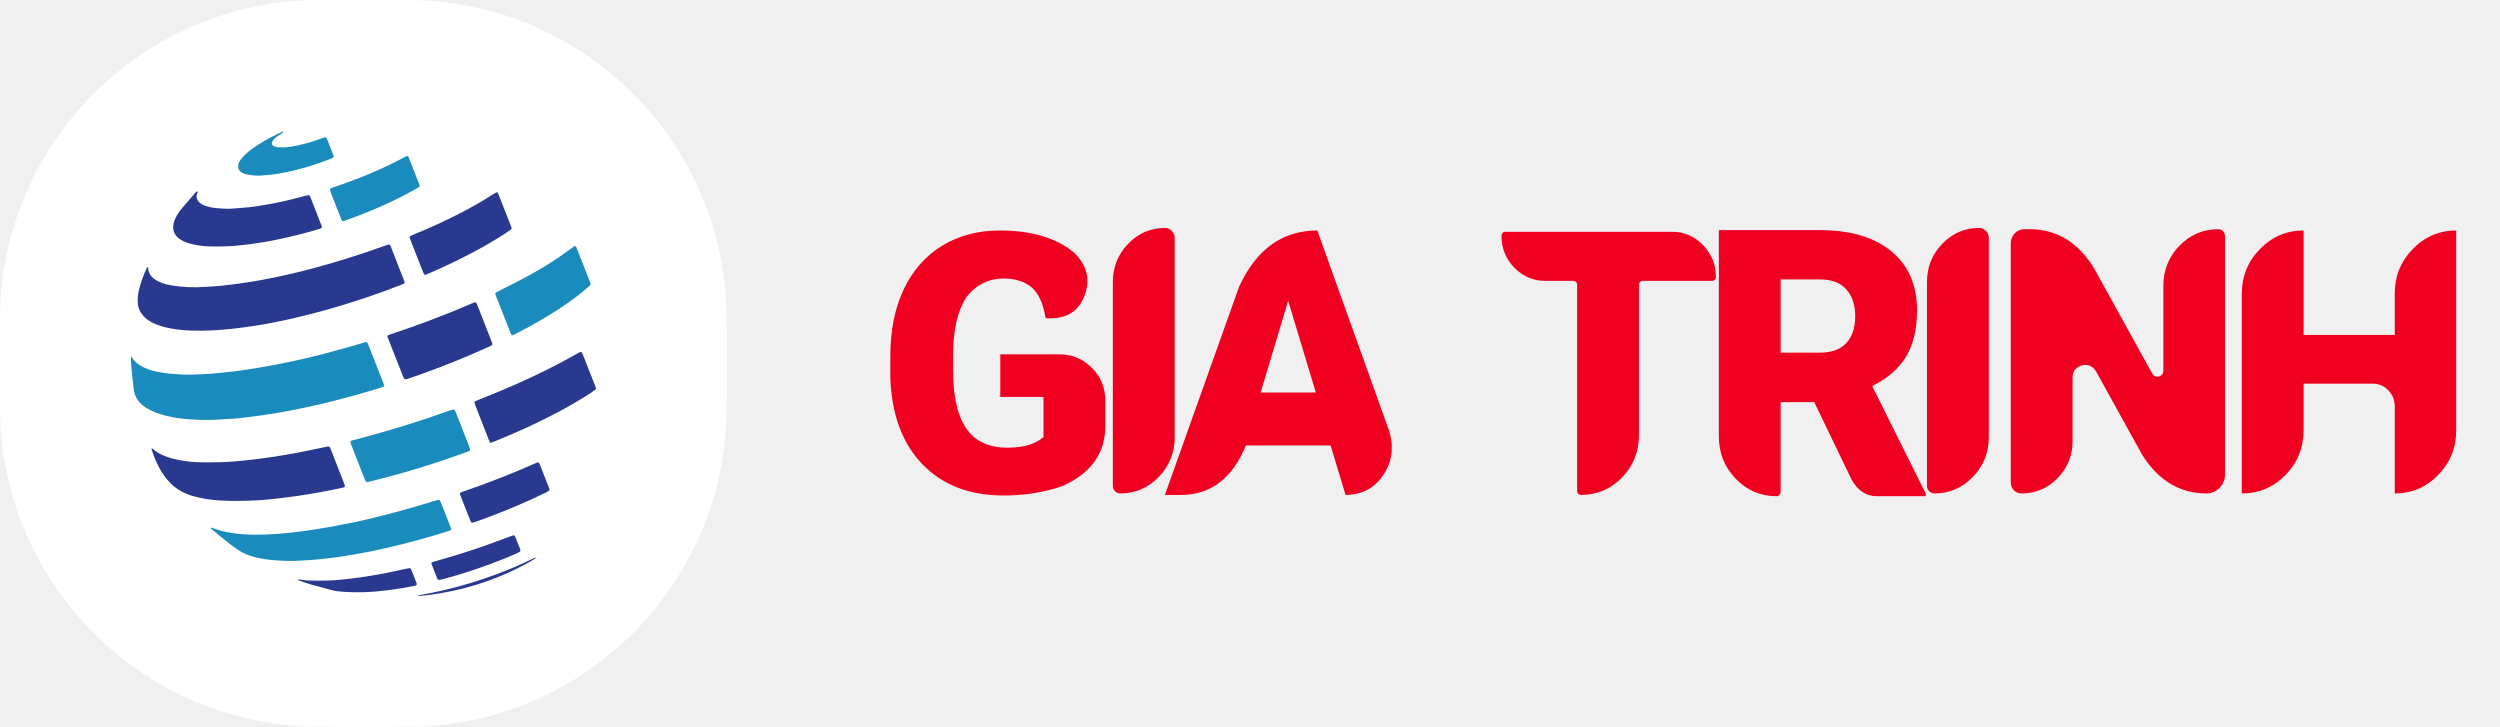
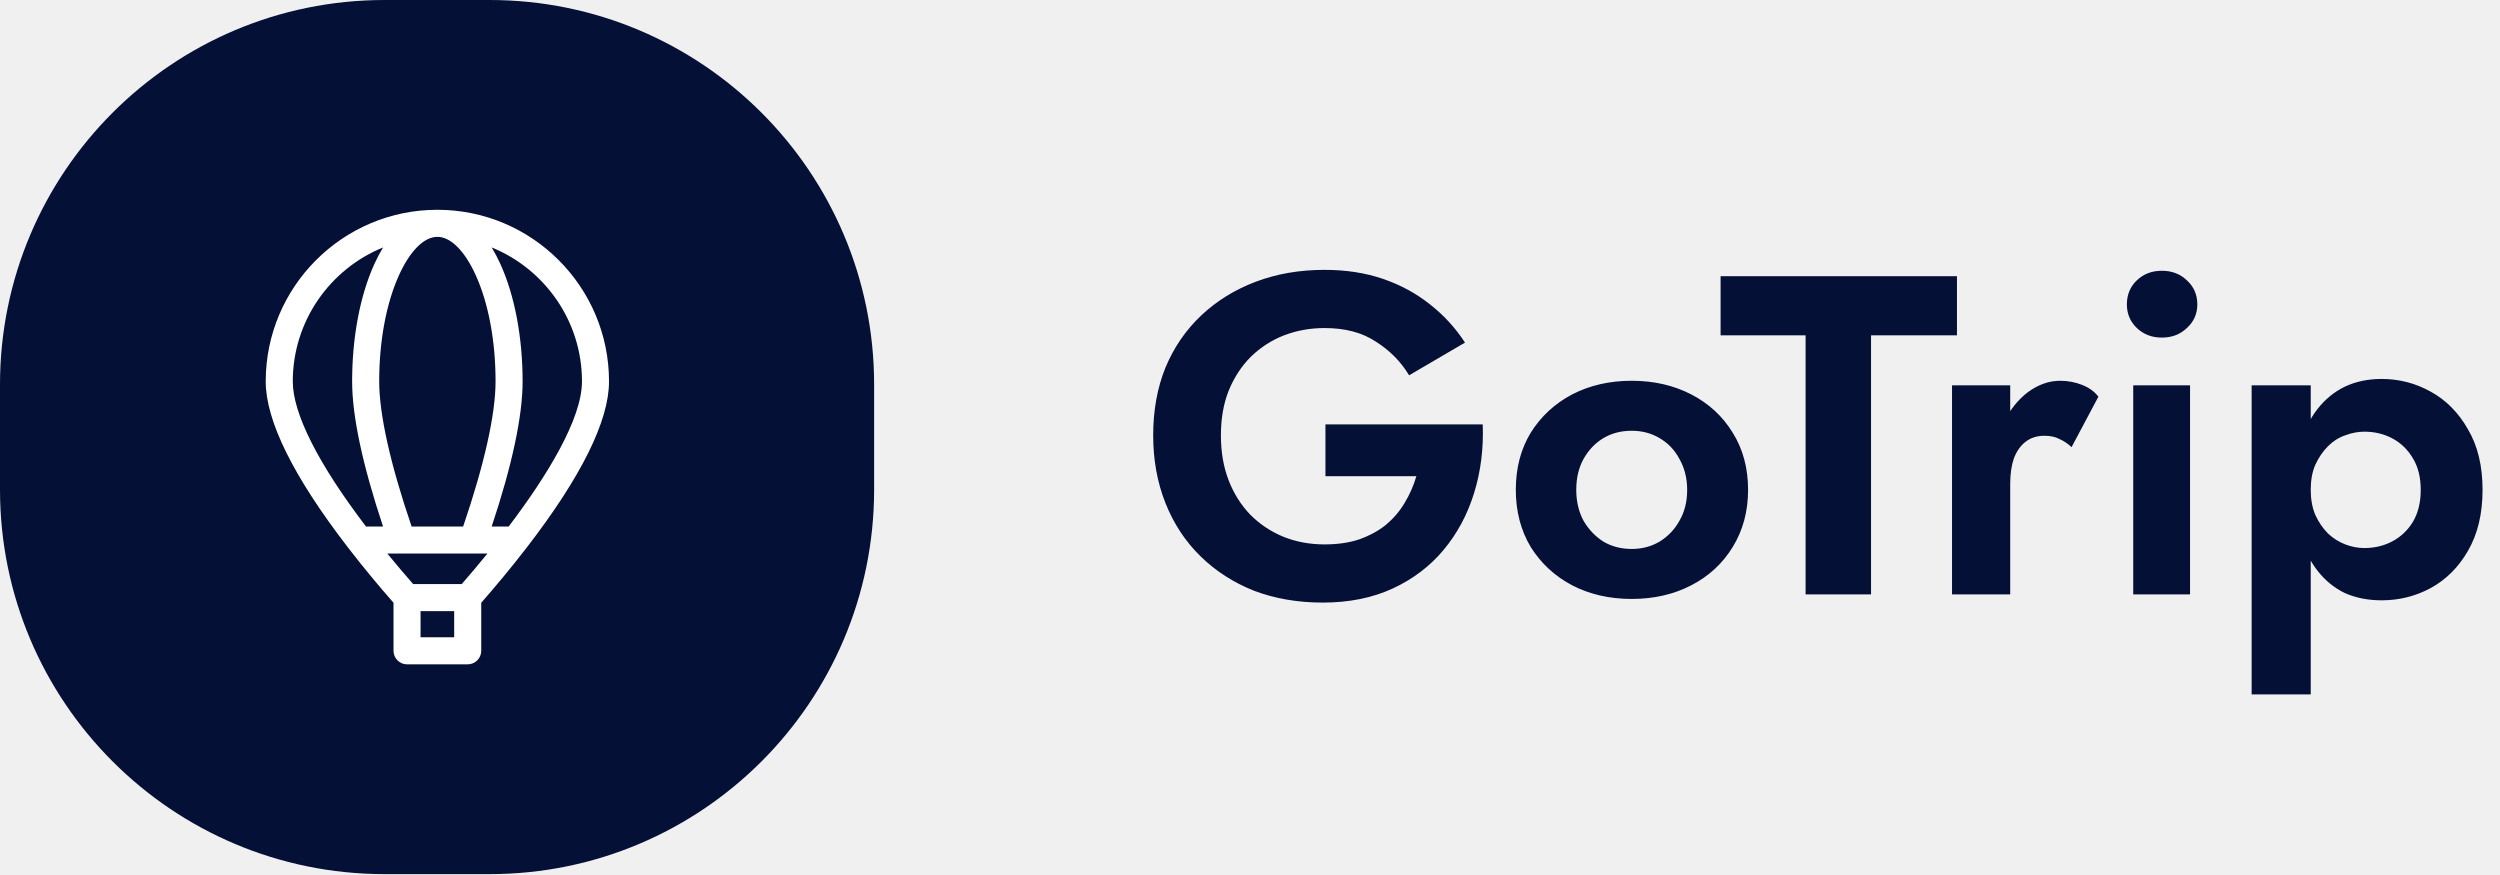
- <svg xmlns="http://www.w3.org/2000/svg" width="172" height="50" viewBox="0 0 172 50" fill="none">
-   <rect width="50" height="50" rx="24" fill="white" />
-   <path d="M28 0H22C9.85 0 0 9.85 0 22V28C0 40.15 9.85 50 22 50H28C40.15 50 50 40.15 50 28V22C50 9.85 40.15 0 28 0Z" fill="white" />
-   <path d="M10.18 18.371C10.187 18.395 10.193 18.405 10.193 18.416C10.203 18.834 10.444 19.116 10.816 19.319C11.115 19.483 11.444 19.576 11.781 19.632C12.545 19.759 13.313 19.794 14.087 19.739C14.16 19.734 14.234 19.726 14.307 19.723C15.005 19.696 15.697 19.612 16.388 19.518C17.503 19.367 18.606 19.161 19.701 18.914C21.058 18.608 22.394 18.237 23.719 17.83C24.649 17.545 25.57 17.234 26.482 16.904C26.562 16.875 26.643 16.849 26.724 16.825C26.769 16.812 26.821 16.838 26.844 16.88C26.854 16.901 26.869 16.92 26.877 16.941C27.191 17.743 27.504 18.544 27.817 19.346C27.826 19.367 27.831 19.39 27.837 19.411C27.848 19.447 27.817 19.507 27.776 19.524C27.687 19.562 27.596 19.598 27.506 19.632C26.728 19.937 25.941 20.22 25.146 20.487C23.51 21.035 21.852 21.516 20.163 21.902C19.271 22.106 18.375 22.287 17.469 22.424C16.925 22.506 16.38 22.579 15.833 22.636C14.943 22.728 14.052 22.776 13.156 22.744C12.507 22.721 11.862 22.653 11.235 22.481C10.976 22.411 10.726 22.32 10.489 22.199C10.273 22.088 10.075 21.954 9.91 21.783C9.657 21.52 9.508 21.216 9.481 20.862C9.455 20.529 9.493 20.203 9.576 19.88C9.703 19.381 9.886 18.899 10.105 18.428C10.116 18.404 10.152 18.391 10.18 18.37L10.18 18.371Z" fill="#2A3990" />
-   <path d="M9 24.5C9.053 24.562 9.08 24.585 9.097 24.613C9.284 24.925 9.573 25.13 9.907 25.286C10.204 25.424 10.518 25.519 10.843 25.583C11.214 25.657 11.589 25.708 11.969 25.733C12.361 25.759 12.751 25.786 13.144 25.776C13.744 25.761 14.344 25.733 14.941 25.673C15.184 25.649 15.427 25.623 15.671 25.598C16.476 25.517 17.271 25.39 18.066 25.253C18.957 25.099 19.843 24.923 20.723 24.723C21.865 24.464 22.994 24.16 24.118 23.84C24.458 23.744 24.795 23.642 25.134 23.543C25.2 23.524 25.258 23.549 25.286 23.604C25.306 23.645 25.329 23.686 25.346 23.729C25.69 24.605 26.034 25.481 26.377 26.358C26.398 26.411 26.416 26.466 26.429 26.521C26.438 26.558 26.413 26.589 26.38 26.603C26.29 26.64 26.2 26.674 26.107 26.703C25.118 27.003 24.123 27.286 23.119 27.541C22.044 27.815 20.962 28.058 19.871 28.266C19.259 28.382 18.646 28.491 18.027 28.571C17.566 28.631 17.106 28.694 16.644 28.75C16.402 28.78 16.158 28.805 15.913 28.817C15.191 28.854 14.47 28.918 13.747 28.886C13.11 28.858 12.475 28.823 11.849 28.699C11.332 28.599 10.829 28.461 10.359 28.229C10.175 28.137 10 28.033 9.841 27.907C9.46 27.604 9.248 27.219 9.197 26.756C9.158 26.406 9.116 26.055 9.077 25.704C9.069 25.636 9.066 25.568 9.06 25.5C9.041 25.262 9.02 25.024 9.003 24.785C8.997 24.705 9.003 24.626 9.003 24.5H9Z" fill="#1A8BBD" />
-   <path d="M10.426 30.845C10.459 30.857 10.487 30.86 10.503 30.873C10.805 31.152 11.172 31.329 11.567 31.461C11.961 31.592 12.369 31.667 12.78 31.726C13.278 31.797 13.78 31.811 14.283 31.811C14.883 31.811 15.481 31.797 16.081 31.75C17.18 31.663 18.27 31.519 19.355 31.341C20.392 31.17 21.421 30.964 22.446 30.741C22.493 30.731 22.542 30.716 22.59 30.717C22.623 30.718 22.666 30.736 22.683 30.76C22.717 30.806 22.739 30.862 22.759 30.914C23.068 31.705 23.377 32.496 23.686 33.287C23.702 33.33 23.715 33.374 23.728 33.417C23.739 33.458 23.707 33.521 23.668 33.53C23.538 33.561 23.407 33.591 23.277 33.619C22.453 33.794 21.624 33.941 20.791 34.073C20.382 34.138 19.968 34.186 19.556 34.239C19.253 34.277 18.95 34.316 18.645 34.346C18.328 34.377 18.012 34.407 17.694 34.423C16.825 34.465 15.955 34.487 15.086 34.43C14.45 34.388 13.823 34.293 13.212 34.113C12.498 33.902 11.927 33.514 11.476 32.965C11.229 32.664 11.029 32.339 10.861 31.997C10.693 31.655 10.55 31.305 10.438 30.943C10.43 30.913 10.432 30.881 10.429 30.845H10.426Z" fill="#2A3990" />
-   <path d="M14.459 36.327C14.504 36.305 14.552 36.3 14.6 36.316C14.681 36.343 14.76 36.373 14.84 36.401C15.311 36.572 15.803 36.661 16.303 36.719C16.925 36.791 17.55 36.798 18.175 36.78C18.677 36.766 19.178 36.73 19.677 36.676C19.908 36.651 20.139 36.624 20.37 36.6C21.161 36.516 21.945 36.386 22.726 36.247C23.592 36.093 24.454 35.921 25.308 35.72C26.816 35.365 28.306 34.95 29.782 34.496C29.898 34.46 30.016 34.427 30.133 34.396C30.196 34.379 30.257 34.409 30.282 34.465C30.307 34.516 30.332 34.569 30.354 34.621C30.564 35.156 30.774 35.69 30.983 36.225C31.004 36.278 31.019 36.334 31.034 36.389C31.046 36.43 31.015 36.476 30.966 36.495C30.921 36.513 30.877 36.532 30.83 36.547C29.401 36.992 27.959 37.392 26.494 37.722C25.744 37.891 24.991 38.043 24.231 38.171C23.678 38.265 23.122 38.353 22.561 38.41C22.233 38.443 21.906 38.495 21.576 38.515C20.941 38.552 20.305 38.615 19.667 38.587C19.056 38.561 18.443 38.534 17.843 38.403C17.605 38.352 17.369 38.293 17.139 38.212C16.85 38.111 16.586 37.973 16.337 37.803C15.911 37.512 15.512 37.193 15.119 36.867C14.9 36.685 14.683 36.501 14.464 36.318L14.458 36.327H14.459Z" fill="#1A8BBD" />
-   <path d="M13.625 13.169C13.6 13.233 13.569 13.296 13.55 13.361C13.48 13.592 13.56 13.785 13.74 13.948C13.848 14.046 13.979 14.107 14.117 14.157C14.31 14.228 14.514 14.277 14.72 14.3C15.207 14.354 15.694 14.389 16.185 14.337C16.501 14.304 16.819 14.294 17.135 14.258C17.682 14.194 18.223 14.104 18.762 14.001C19.494 13.862 20.215 13.689 20.932 13.493C21.002 13.474 21.072 13.453 21.143 13.436C21.243 13.411 21.296 13.439 21.341 13.536C21.351 13.557 21.362 13.577 21.37 13.599C21.617 14.228 21.865 14.858 22.11 15.488C22.127 15.531 22.144 15.577 22.144 15.62C22.144 15.649 22.122 15.693 22.096 15.704C22.019 15.738 21.937 15.762 21.855 15.786C20.643 16.146 19.411 16.44 18.16 16.657C17.559 16.761 16.953 16.838 16.344 16.897C15.709 16.959 15.074 16.963 14.438 16.953C14.044 16.947 13.659 16.893 13.276 16.812C13.048 16.764 12.828 16.693 12.621 16.595C12.467 16.523 12.324 16.434 12.205 16.318C12.022 16.137 11.921 15.926 11.915 15.674C11.908 15.428 11.975 15.201 12.086 14.983C12.201 14.756 12.341 14.541 12.507 14.343C12.816 13.976 13.132 13.614 13.447 13.251C13.47 13.225 13.495 13.197 13.527 13.183C13.557 13.171 13.596 13.178 13.631 13.177L13.627 13.17L13.625 13.169Z" fill="#2A3990" />
-   <path d="M33.737 30.475C33.694 30.389 33.657 30.33 33.632 30.268C33.318 29.467 33.004 28.666 32.692 27.864C32.671 27.81 32.658 27.755 32.645 27.7C32.636 27.662 32.654 27.629 32.688 27.613C32.774 27.571 32.863 27.532 32.952 27.497C33.831 27.151 34.703 26.788 35.564 26.406C36.978 25.777 38.363 25.097 39.7 24.334C40.004 24.16 40.011 24.16 40.128 24.461C40.396 25.145 40.664 25.828 40.932 26.512C40.957 26.576 40.984 26.64 40.998 26.706C41.004 26.735 40.993 26.78 40.971 26.799C40.889 26.867 40.802 26.93 40.712 26.989C39.992 27.463 39.245 27.898 38.481 28.307C37.036 29.08 35.541 29.757 34.013 30.374C33.935 30.405 33.855 30.433 33.738 30.477L33.737 30.475Z" fill="#2A3990" />
-   <path d="M25.251 33.17C25.214 33.153 25.183 33.148 25.173 33.132C25.142 33.083 25.116 33.032 25.096 32.978C24.782 32.177 24.467 31.375 24.154 30.574C24.137 30.531 24.126 30.486 24.113 30.443C24.097 30.385 24.132 30.329 24.197 30.312C24.62 30.198 25.044 30.084 25.467 29.969C27.289 29.473 29.085 28.904 30.857 28.273C30.959 28.237 31.064 28.206 31.169 28.175C31.209 28.163 31.279 28.192 31.295 28.225C31.32 28.277 31.347 28.328 31.367 28.382C31.677 29.173 31.986 29.964 32.294 30.756C32.316 30.809 32.33 30.864 32.344 30.919C32.355 30.957 32.323 31.014 32.281 31.031C32.215 31.06 32.148 31.089 32.079 31.113C31.38 31.355 30.683 31.605 29.978 31.836C28.523 32.314 27.049 32.734 25.558 33.103C25.452 33.129 25.345 33.149 25.251 33.17Z" fill="#1A8BBD" />
-   <path d="M26.654 23.108C26.732 23.032 26.829 23.013 26.92 22.983C27.807 22.686 28.687 22.377 29.561 22.049C30.491 21.699 31.411 21.328 32.322 20.937C32.367 20.918 32.411 20.898 32.455 20.879C32.736 20.759 32.747 20.75 32.863 21.047C33.125 21.721 33.391 22.393 33.655 23.065C33.718 23.226 33.78 23.386 33.842 23.546C33.854 23.578 33.864 23.611 33.873 23.643C33.884 23.681 33.859 23.745 33.823 23.763C33.714 23.815 33.606 23.868 33.496 23.918C32 24.597 30.473 25.208 28.918 25.762C28.621 25.868 28.323 25.972 28.025 26.074C27.98 26.089 27.93 26.096 27.882 26.098C27.861 26.099 27.828 26.087 27.82 26.072C27.783 26.014 27.75 25.954 27.725 25.89C27.505 25.336 27.288 24.78 27.07 24.226C26.953 23.927 26.832 23.629 26.718 23.329C26.69 23.256 26.653 23.182 26.655 23.106L26.654 23.108Z" fill="#2A3990" />
-   <path d="M40.637 19.556C40.576 19.674 40.474 19.741 40.385 19.819C39.947 20.199 39.481 20.552 39.001 20.886C37.863 21.68 36.651 22.367 35.407 23.006C35.365 23.029 35.319 23.045 35.274 23.063C35.246 23.074 35.193 23.054 35.181 23.026C35.152 22.964 35.121 22.901 35.096 22.838C34.778 22.026 34.459 21.215 34.141 20.403C34.12 20.349 34.102 20.295 34.084 20.24C34.068 20.195 34.086 20.144 34.127 20.122C34.212 20.076 34.298 20.032 34.384 19.989C34.868 19.744 35.355 19.504 35.834 19.252C36.697 18.798 37.538 18.311 38.343 17.77C38.679 17.544 39.005 17.301 39.336 17.067C39.404 17.018 39.472 16.97 39.543 16.927C39.556 16.919 39.594 16.93 39.605 16.944C39.634 16.98 39.66 17.019 39.676 17.062C39.986 17.852 40.294 18.643 40.602 19.434C40.618 19.476 40.627 19.521 40.638 19.555L40.637 19.556Z" fill="#1A8BBD" />
-   <path d="M29.245 18.915C29.172 18.878 29.149 18.826 29.128 18.772C28.97 18.366 28.81 17.96 28.65 17.554C28.508 17.191 28.366 16.827 28.225 16.463C28.209 16.42 28.188 16.377 28.185 16.333C28.183 16.303 28.201 16.258 28.225 16.245C28.332 16.19 28.443 16.142 28.554 16.096C29.54 15.69 30.508 15.251 31.454 14.772C32.315 14.336 33.154 13.867 33.958 13.345C34.018 13.305 34.081 13.27 34.145 13.237C34.164 13.228 34.193 13.235 34.226 13.235C34.255 13.293 34.291 13.353 34.316 13.416C34.602 14.143 34.886 14.869 35.17 15.596C35.178 15.618 35.187 15.639 35.193 15.66C35.205 15.708 35.198 15.755 35.158 15.785C35.074 15.85 34.985 15.913 34.896 15.973C34.138 16.476 33.348 16.932 32.539 17.361C31.538 17.892 30.513 18.377 29.469 18.829C29.393 18.862 29.314 18.889 29.246 18.914L29.245 18.915Z" fill="#2A3990" />
-   <path d="M23.603 15.222C23.526 15.191 23.5 15.139 23.479 15.086C23.411 14.916 23.345 14.745 23.279 14.574C23.108 14.136 22.935 13.7 22.765 13.262C22.736 13.188 22.714 13.111 22.695 13.033C22.691 13.017 22.708 12.984 22.725 12.976C22.8 12.941 22.877 12.907 22.957 12.88C23.52 12.691 24.079 12.49 24.632 12.275C25.717 11.854 26.774 11.383 27.79 10.833C27.853 10.799 27.919 10.768 27.985 10.738C28.016 10.723 28.062 10.738 28.08 10.765C28.091 10.784 28.109 10.802 28.116 10.824C28.364 11.453 28.611 12.082 28.859 12.711C28.863 12.722 28.865 12.734 28.868 12.745C28.881 12.791 28.868 12.843 28.828 12.867C28.726 12.931 28.625 12.994 28.52 13.052C27.512 13.613 26.465 14.108 25.389 14.548C24.897 14.749 24.396 14.932 23.899 15.121C23.798 15.159 23.693 15.191 23.602 15.222H23.603Z" fill="#1A8BBD" />
-   <path d="M37.809 33.698C37.794 33.726 37.789 33.754 37.771 33.764C37.701 33.809 37.629 33.853 37.553 33.889C36.945 34.184 36.331 34.465 35.708 34.733C34.729 35.153 33.737 35.543 32.729 35.898C32.65 35.927 32.567 35.948 32.484 35.967C32.467 35.971 32.44 35.952 32.423 35.938C32.406 35.922 32.39 35.903 32.383 35.882C32.139 35.263 31.896 34.643 31.653 34.023C31.649 34.012 31.648 34.001 31.645 33.99C31.634 33.955 31.668 33.895 31.709 33.879C31.765 33.856 31.822 33.834 31.879 33.814C33.568 33.233 35.228 32.588 36.853 31.866C36.897 31.846 36.943 31.83 36.988 31.814C37.018 31.803 37.071 31.821 37.084 31.847C37.105 31.888 37.127 31.928 37.145 31.971C37.352 32.494 37.558 33.017 37.764 33.541C37.785 33.593 37.795 33.65 37.809 33.698Z" fill="#2A3990" />
-   <path d="M19.493 9.001C19.492 9.059 19.481 9.111 19.424 9.149C19.285 9.241 19.146 9.334 19.011 9.432C18.914 9.501 18.829 9.584 18.766 9.683C18.742 9.721 18.726 9.765 18.713 9.809C18.687 9.896 18.738 10.001 18.822 10.042C18.931 10.097 19.047 10.133 19.171 10.137C19.416 10.146 19.659 10.145 19.903 10.108C20.618 10.002 21.309 9.815 21.984 9.575C22.075 9.543 22.164 9.505 22.256 9.473C22.396 9.424 22.454 9.445 22.507 9.58C22.659 9.963 22.805 10.348 22.954 10.733C22.969 10.771 22.942 10.834 22.906 10.85C22.84 10.881 22.775 10.91 22.708 10.937C21.582 11.388 20.417 11.725 19.212 11.939C18.803 12.011 18.388 12.043 17.974 12.077C17.667 12.102 17.364 12.064 17.062 12.018C16.904 11.995 16.754 11.941 16.62 11.86C16.465 11.766 16.384 11.635 16.387 11.46C16.389 11.333 16.414 11.212 16.482 11.101C16.561 10.972 16.655 10.853 16.76 10.742C16.956 10.537 17.178 10.36 17.41 10.192C17.953 9.801 18.546 9.482 19.156 9.192C19.243 9.151 19.333 9.113 19.417 9.07C19.447 9.054 19.467 9.023 19.493 9V9.001Z" fill="#1A8BBD" />
-   <path d="M35.806 37.892C35.788 37.924 35.782 37.952 35.765 37.961C35.67 38.012 35.575 38.063 35.476 38.106C34.678 38.452 33.866 38.766 33.042 39.053C32.172 39.357 31.291 39.63 30.397 39.864C30.328 39.882 30.255 39.89 30.183 39.897C30.162 39.899 30.139 39.88 30.12 39.868C30.11 39.862 30.102 39.852 30.098 39.842C29.96 39.49 29.822 39.138 29.684 38.786C29.668 38.743 29.696 38.694 29.745 38.677C29.802 38.657 29.859 38.638 29.918 38.622C31.146 38.276 32.364 37.902 33.562 37.473C34.086 37.285 34.607 37.087 35.129 36.894C35.197 36.869 35.265 36.846 35.336 36.828C35.354 36.823 35.386 36.837 35.4 36.852C35.422 36.877 35.441 36.908 35.453 36.939C35.564 37.216 35.674 37.493 35.782 37.77C35.798 37.812 35.8 37.858 35.806 37.892H35.806Z" fill="#2A3990" />
-   <path d="M20.491 39.887C20.536 39.85 20.584 39.865 20.627 39.872C21.123 39.957 21.625 39.951 22.126 39.952C22.26 39.952 22.395 39.944 22.529 39.942C23.056 39.931 23.577 39.874 24.099 39.813C25.399 39.661 26.678 39.416 27.949 39.127C28.02 39.111 28.093 39.102 28.166 39.091C28.209 39.085 28.264 39.118 28.282 39.157C28.287 39.167 28.292 39.177 28.296 39.188C28.414 39.487 28.533 39.785 28.649 40.083C28.662 40.115 28.665 40.149 28.672 40.183C28.681 40.22 28.64 40.274 28.596 40.287C28.573 40.293 28.549 40.3 28.526 40.305C27.94 40.419 27.352 40.523 26.758 40.599C26.188 40.672 25.617 40.723 25.042 40.742C24.564 40.758 24.088 40.747 23.612 40.717C23.319 40.698 23.028 40.657 22.745 40.581C22.264 40.452 21.781 40.324 21.303 40.187C21.058 40.116 20.82 40.026 20.581 39.942C20.548 39.931 20.522 39.907 20.49 39.886L20.491 39.887Z" fill="#2A3990" />
-   <path d="M36.892 38.334C36.874 38.361 36.864 38.398 36.838 38.416C36.739 38.482 36.636 38.545 36.533 38.604C35.117 39.414 33.607 40.025 32.009 40.447C31.243 40.65 30.465 40.798 29.678 40.912C29.473 40.941 29.266 40.964 29.059 40.985C28.962 40.995 28.864 40.995 28.76 41C28.76 40.951 28.796 40.957 28.82 40.953C31.252 40.533 33.581 39.821 35.814 38.835C36.101 38.708 36.38 38.565 36.664 38.433C36.74 38.397 36.821 38.371 36.901 38.342L36.892 38.335V38.334Z" fill="#2A3990" />
-   <path d="M76.044 29.328C76.044 31.165 75.083 32.527 73.162 33.416C71.901 33.865 70.522 34.089 69.023 34.089C66.713 34.089 64.864 33.378 63.476 31.956C62.096 30.534 61.355 28.558 61.254 26.027V24.491C61.254 22.748 61.559 21.224 62.168 19.921C62.786 18.617 63.666 17.615 64.809 16.912C65.951 16.21 67.276 15.858 68.782 15.858C70.974 15.858 72.68 16.366 73.898 17.382C74.779 18.237 75.024 19.206 74.635 20.289C74.245 21.364 73.458 21.901 72.273 21.901H72.045C72.011 21.901 71.981 21.893 71.956 21.876C71.931 21.851 71.918 21.817 71.918 21.774C71.757 20.852 71.448 20.188 70.991 19.781C70.644 19.485 70.204 19.295 69.671 19.21C68.342 19.015 67.28 19.43 66.484 20.454C65.883 21.368 65.579 22.689 65.57 24.415V25.481C65.57 27.25 65.871 28.579 66.472 29.468C67.073 30.356 68.02 30.801 69.315 30.801C70.424 30.801 71.249 30.555 71.791 30.064V27.31H68.82V24.377H72.87C73.75 24.377 74.499 24.686 75.117 25.304C75.735 25.922 76.044 26.671 76.044 27.551V29.328ZM77.072 33.949C76.937 33.949 76.818 33.898 76.717 33.797C76.615 33.695 76.564 33.573 76.564 33.429V19.4C76.564 18.376 76.916 17.5 77.618 16.773C78.321 16.045 79.167 15.681 80.157 15.681C80.335 15.681 80.487 15.748 80.614 15.884C80.75 16.019 80.817 16.18 80.817 16.366V30.077C80.817 31.152 80.449 32.066 79.713 32.819C78.985 33.573 78.105 33.949 77.072 33.949ZM91.545 30.648H85.718C84.787 32.917 83.297 34.051 81.249 34.051H80.144L85.248 19.73C86.433 17.149 88.227 15.858 90.631 15.858L95.569 29.633C95.916 30.759 95.781 31.778 95.163 32.692C94.545 33.598 93.682 34.051 92.573 34.051L91.545 30.648ZM86.733 27.005H90.529L88.625 20.695L86.733 27.005ZM117.799 19.324H113.013C112.945 19.324 112.886 19.35 112.835 19.4C112.784 19.451 112.759 19.515 112.759 19.591V29.95C112.759 31.084 112.369 32.053 111.591 32.857C110.812 33.653 109.868 34.051 108.76 34.051C108.692 34.051 108.633 34.025 108.582 33.975C108.531 33.924 108.506 33.86 108.506 33.784V19.591C108.506 19.515 108.48 19.451 108.43 19.4C108.379 19.35 108.315 19.324 108.239 19.324H106.322C105.493 19.324 104.782 19.024 104.189 18.423C103.597 17.814 103.301 17.077 103.301 16.214C103.301 16.146 103.326 16.087 103.377 16.036C103.428 15.977 103.487 15.947 103.555 15.947H115.031C115.869 15.947 116.58 16.252 117.164 16.861C117.757 17.471 118.053 18.203 118.053 19.058C118.053 19.134 118.027 19.197 117.977 19.248C117.926 19.299 117.867 19.324 117.799 19.324ZM124.819 27.665H122.509V33.835C122.509 33.92 122.479 33.992 122.42 34.051C122.369 34.11 122.306 34.14 122.229 34.14C121.129 34.14 120.19 33.738 119.411 32.934C118.641 32.13 118.256 31.156 118.256 30.014V15.833H125.2C127.299 15.833 128.937 16.315 130.113 17.28C131.298 18.245 131.891 19.604 131.891 21.355C131.891 22.634 131.641 23.691 131.142 24.529C130.642 25.359 129.864 26.036 128.806 26.561L132.487 33.949V34.14H129.136C128.399 34.14 127.82 33.763 127.396 33.01L124.819 27.665ZM122.509 24.263H125.2C126.013 24.263 126.622 24.043 127.028 23.602C127.435 23.162 127.638 22.549 127.638 21.762C127.638 20.975 127.435 20.357 127.028 19.908C126.614 19.451 126.004 19.223 125.2 19.223H122.509V24.263ZM133.084 33.949C132.949 33.949 132.83 33.898 132.729 33.797C132.627 33.695 132.576 33.573 132.576 33.429V19.4C132.576 18.376 132.927 17.5 133.63 16.773C134.332 16.045 135.179 15.681 136.169 15.681C136.347 15.681 136.499 15.748 136.626 15.884C136.761 16.019 136.829 16.18 136.829 16.366V30.077C136.829 31.152 136.461 32.066 135.725 32.819C134.997 33.573 134.117 33.949 133.084 33.949ZM151.81 33.949C149.981 33.949 148.509 33.069 147.392 31.309L144.205 25.545C144.044 25.291 143.837 25.147 143.583 25.113C143.338 25.079 143.109 25.143 142.897 25.304C142.694 25.456 142.593 25.685 142.593 25.989V30.344C142.593 31.334 142.25 32.185 141.564 32.895C140.879 33.598 140.054 33.949 139.089 33.949C138.877 33.949 138.7 33.877 138.556 33.733C138.412 33.581 138.34 33.395 138.34 33.175V16.747C138.34 16.485 138.429 16.256 138.606 16.061C138.793 15.867 139.017 15.77 139.279 15.77H139.66C141.471 15.77 142.931 16.645 144.04 18.398L148.077 25.71C148.153 25.828 148.251 25.896 148.369 25.913C148.488 25.93 148.593 25.9 148.687 25.824C148.788 25.748 148.839 25.638 148.839 25.494V19.667C148.839 18.592 149.207 17.674 149.943 16.912C150.68 16.15 151.573 15.77 152.622 15.77C152.749 15.77 152.855 15.816 152.939 15.909C153.033 16.002 153.079 16.116 153.079 16.252V32.642C153.079 32.997 152.952 33.306 152.698 33.568C152.453 33.822 152.157 33.949 151.81 33.949ZM164.759 33.949V27.957C164.759 27.525 164.611 27.157 164.314 26.852C164.018 26.548 163.663 26.395 163.248 26.395H158.487V29.595C158.487 30.797 158.073 31.825 157.243 32.68C156.414 33.526 155.411 33.949 154.234 33.949V20.226C154.234 19.024 154.649 17.995 155.479 17.141C156.308 16.286 157.311 15.858 158.487 15.858V23.044H164.759V20.2C164.759 19.007 165.169 17.987 165.99 17.141C166.82 16.286 167.818 15.858 168.986 15.858V29.62C168.986 30.814 168.572 31.833 167.742 32.68C166.921 33.526 165.927 33.949 164.759 33.949Z" fill="#F00020" />
+ <svg xmlns="http://www.w3.org/2000/svg" width="143" height="50" viewBox="0 0 143 50" fill="none">
+   <path d="M75.816 27.24H81.016C80.86 27.777 80.635 28.289 80.34 28.774C80.063 29.242 79.707 29.658 79.274 30.022C78.841 30.369 78.329 30.646 77.74 30.854C77.168 31.045 76.509 31.14 75.764 31.14C74.915 31.14 74.126 30.993 73.398 30.698C72.687 30.403 72.063 29.987 71.526 29.45C70.989 28.895 70.573 28.237 70.278 27.474C69.983 26.711 69.836 25.853 69.836 24.9C69.836 23.947 69.983 23.097 70.278 22.352C70.59 21.589 71.015 20.939 71.552 20.402C72.107 19.865 72.739 19.457 73.45 19.18C74.178 18.903 74.949 18.764 75.764 18.764C76.943 18.764 77.922 19.024 78.702 19.544C79.499 20.047 80.132 20.688 80.6 21.468L83.798 19.596C83.243 18.747 82.576 18.019 81.796 17.412C81.016 16.788 80.123 16.303 79.118 15.956C78.113 15.609 76.995 15.436 75.764 15.436C74.343 15.436 73.034 15.661 71.838 16.112C70.642 16.563 69.602 17.204 68.718 18.036C67.834 18.868 67.149 19.865 66.664 21.026C66.196 22.187 65.962 23.479 65.962 24.9C65.962 26.304 66.196 27.595 66.664 28.774C67.132 29.953 67.799 30.967 68.666 31.816C69.533 32.665 70.555 33.324 71.734 33.792C72.93 34.243 74.239 34.468 75.66 34.468C77.168 34.468 78.503 34.199 79.664 33.662C80.825 33.125 81.796 32.388 82.576 31.452C83.356 30.516 83.937 29.433 84.318 28.202C84.699 26.971 84.864 25.663 84.812 24.276H75.816V27.24ZM86.704 28.02C86.704 29.251 86.99 30.343 87.562 31.296C88.151 32.232 88.94 32.96 89.928 33.48C90.933 34 92.068 34.26 93.334 34.26C94.599 34.26 95.734 34 96.74 33.48C97.745 32.96 98.534 32.232 99.106 31.296C99.695 30.343 99.99 29.251 99.99 28.02C99.99 26.772 99.695 25.68 99.106 24.744C98.534 23.808 97.745 23.08 96.74 22.56C95.734 22.04 94.599 21.78 93.334 21.78C92.068 21.78 90.933 22.04 89.928 22.56C88.94 23.08 88.151 23.808 87.562 24.744C86.99 25.68 86.704 26.772 86.704 28.02ZM90.162 28.02C90.162 27.344 90.3 26.755 90.578 26.252C90.872 25.732 91.254 25.333 91.722 25.056C92.19 24.779 92.727 24.64 93.334 24.64C93.923 24.64 94.452 24.779 94.92 25.056C95.405 25.333 95.786 25.732 96.064 26.252C96.358 26.772 96.506 27.361 96.506 28.02C96.506 28.696 96.358 29.285 96.064 29.788C95.786 30.291 95.405 30.689 94.92 30.984C94.452 31.261 93.923 31.4 93.334 31.4C92.727 31.4 92.19 31.261 91.722 30.984C91.254 30.689 90.872 30.291 90.578 29.788C90.3 29.268 90.162 28.679 90.162 28.02ZM98.418 19.18H103.28V34H107.024V19.18H111.938V15.8H98.418V19.18ZM114.984 22.04H111.656V34H114.984V22.04ZM118.494 25.576L120.028 22.69C119.803 22.395 119.491 22.17 119.092 22.014C118.694 21.858 118.278 21.78 117.844 21.78C117.203 21.78 116.588 21.997 115.998 22.43C115.426 22.863 114.958 23.453 114.594 24.198C114.23 24.926 114.048 25.767 114.048 26.72L114.984 27.682C114.984 27.11 115.054 26.625 115.192 26.226C115.348 25.81 115.574 25.489 115.868 25.264C116.163 25.039 116.518 24.926 116.934 24.926C117.281 24.926 117.567 24.987 117.792 25.108C118.035 25.212 118.269 25.368 118.494 25.576ZM121.657 17.412C121.657 17.949 121.848 18.4 122.229 18.764C122.61 19.128 123.087 19.31 123.659 19.31C124.231 19.31 124.708 19.128 125.089 18.764C125.488 18.4 125.687 17.949 125.687 17.412C125.687 16.857 125.488 16.398 125.089 16.034C124.708 15.67 124.231 15.488 123.659 15.488C123.087 15.488 122.61 15.67 122.229 16.034C121.848 16.398 121.657 16.857 121.657 17.412ZM122.021 22.04V34H125.271V22.04H122.021ZM132.174 39.72V22.04H128.794V39.72H132.174ZM142.002 28.02C142.002 26.651 141.724 25.498 141.17 24.562C140.632 23.609 139.922 22.889 139.038 22.404C138.171 21.919 137.235 21.676 136.23 21.676C135.45 21.676 134.748 21.823 134.124 22.118C133.517 22.413 132.997 22.837 132.564 23.392C132.13 23.947 131.801 24.614 131.576 25.394C131.35 26.174 131.238 27.049 131.238 28.02C131.238 28.991 131.35 29.866 131.576 30.646C131.801 31.426 132.13 32.093 132.564 32.648C132.997 33.203 133.517 33.627 134.124 33.922C134.748 34.199 135.45 34.338 136.23 34.338C137.235 34.338 138.171 34.104 139.038 33.636C139.922 33.151 140.632 32.44 141.17 31.504C141.724 30.551 142.002 29.389 142.002 28.02ZM138.466 28.02C138.466 28.731 138.318 29.337 138.024 29.84C137.729 30.325 137.339 30.698 136.854 30.958C136.368 31.218 135.831 31.348 135.242 31.348C134.878 31.348 134.514 31.279 134.15 31.14C133.786 31.001 133.456 30.793 133.162 30.516C132.867 30.221 132.624 29.866 132.434 29.45C132.26 29.034 132.174 28.557 132.174 28.02C132.174 27.465 132.26 26.989 132.434 26.59C132.624 26.174 132.867 25.819 133.162 25.524C133.456 25.229 133.786 25.021 134.15 24.9C134.514 24.761 134.878 24.692 135.242 24.692C135.831 24.692 136.368 24.822 136.854 25.082C137.339 25.342 137.729 25.723 138.024 26.226C138.318 26.711 138.466 27.309 138.466 28.02Z" fill="#051036" />
+   <rect width="50" height="50" rx="22" fill="#051036" />
+   <path d="M34.836 21.818C34.836 16.404 30.432 12 25.018 12C19.604 12 15.199 16.404 15.199 21.818C15.199 24.065 16.775 27.251 19.882 31.289C20.812 32.498 21.736 33.596 22.509 34.477V37.226C22.509 37.654 22.855 38 23.282 38H26.753C27.181 38 27.527 37.654 27.527 37.226V34.477C28.299 33.596 29.223 32.498 30.153 31.289C33.261 27.251 34.836 24.065 34.836 21.818ZM33.289 21.818C33.289 23.969 31.288 27.226 29.097 30.116H28.125C29.299 26.59 29.893 23.801 29.893 21.818C29.893 19.295 29.442 16.91 28.623 15.103C28.467 14.759 28.3 14.443 28.123 14.153C31.149 15.383 33.289 18.356 33.289 21.818ZM25.979 36.452H24.056V34.957H25.979V36.452ZM26.409 33.41H23.633C23.181 32.893 22.678 32.303 22.155 31.664H22.986C22.988 31.664 22.99 31.664 22.992 31.664C22.994 31.664 27.88 31.664 27.88 31.664C27.375 32.285 26.877 32.873 26.409 33.41ZM25.018 13.548C25.781 13.548 26.581 14.348 27.213 15.742C27.944 17.353 28.346 19.511 28.346 21.818C28.346 23.697 27.705 26.56 26.492 30.116H23.544C22.33 26.559 21.69 23.698 21.69 21.818C21.69 19.511 22.092 17.353 22.822 15.742C23.455 14.348 24.255 13.548 25.018 13.548ZM16.747 21.818C16.747 18.356 18.886 15.383 21.913 14.153C21.736 14.443 21.569 14.759 21.413 15.103C20.593 16.91 20.142 19.295 20.142 21.818C20.142 23.802 20.737 26.59 21.91 30.116H20.934C18.194 26.516 16.747 23.65 16.747 21.818Z" fill="white" />
</svg>
